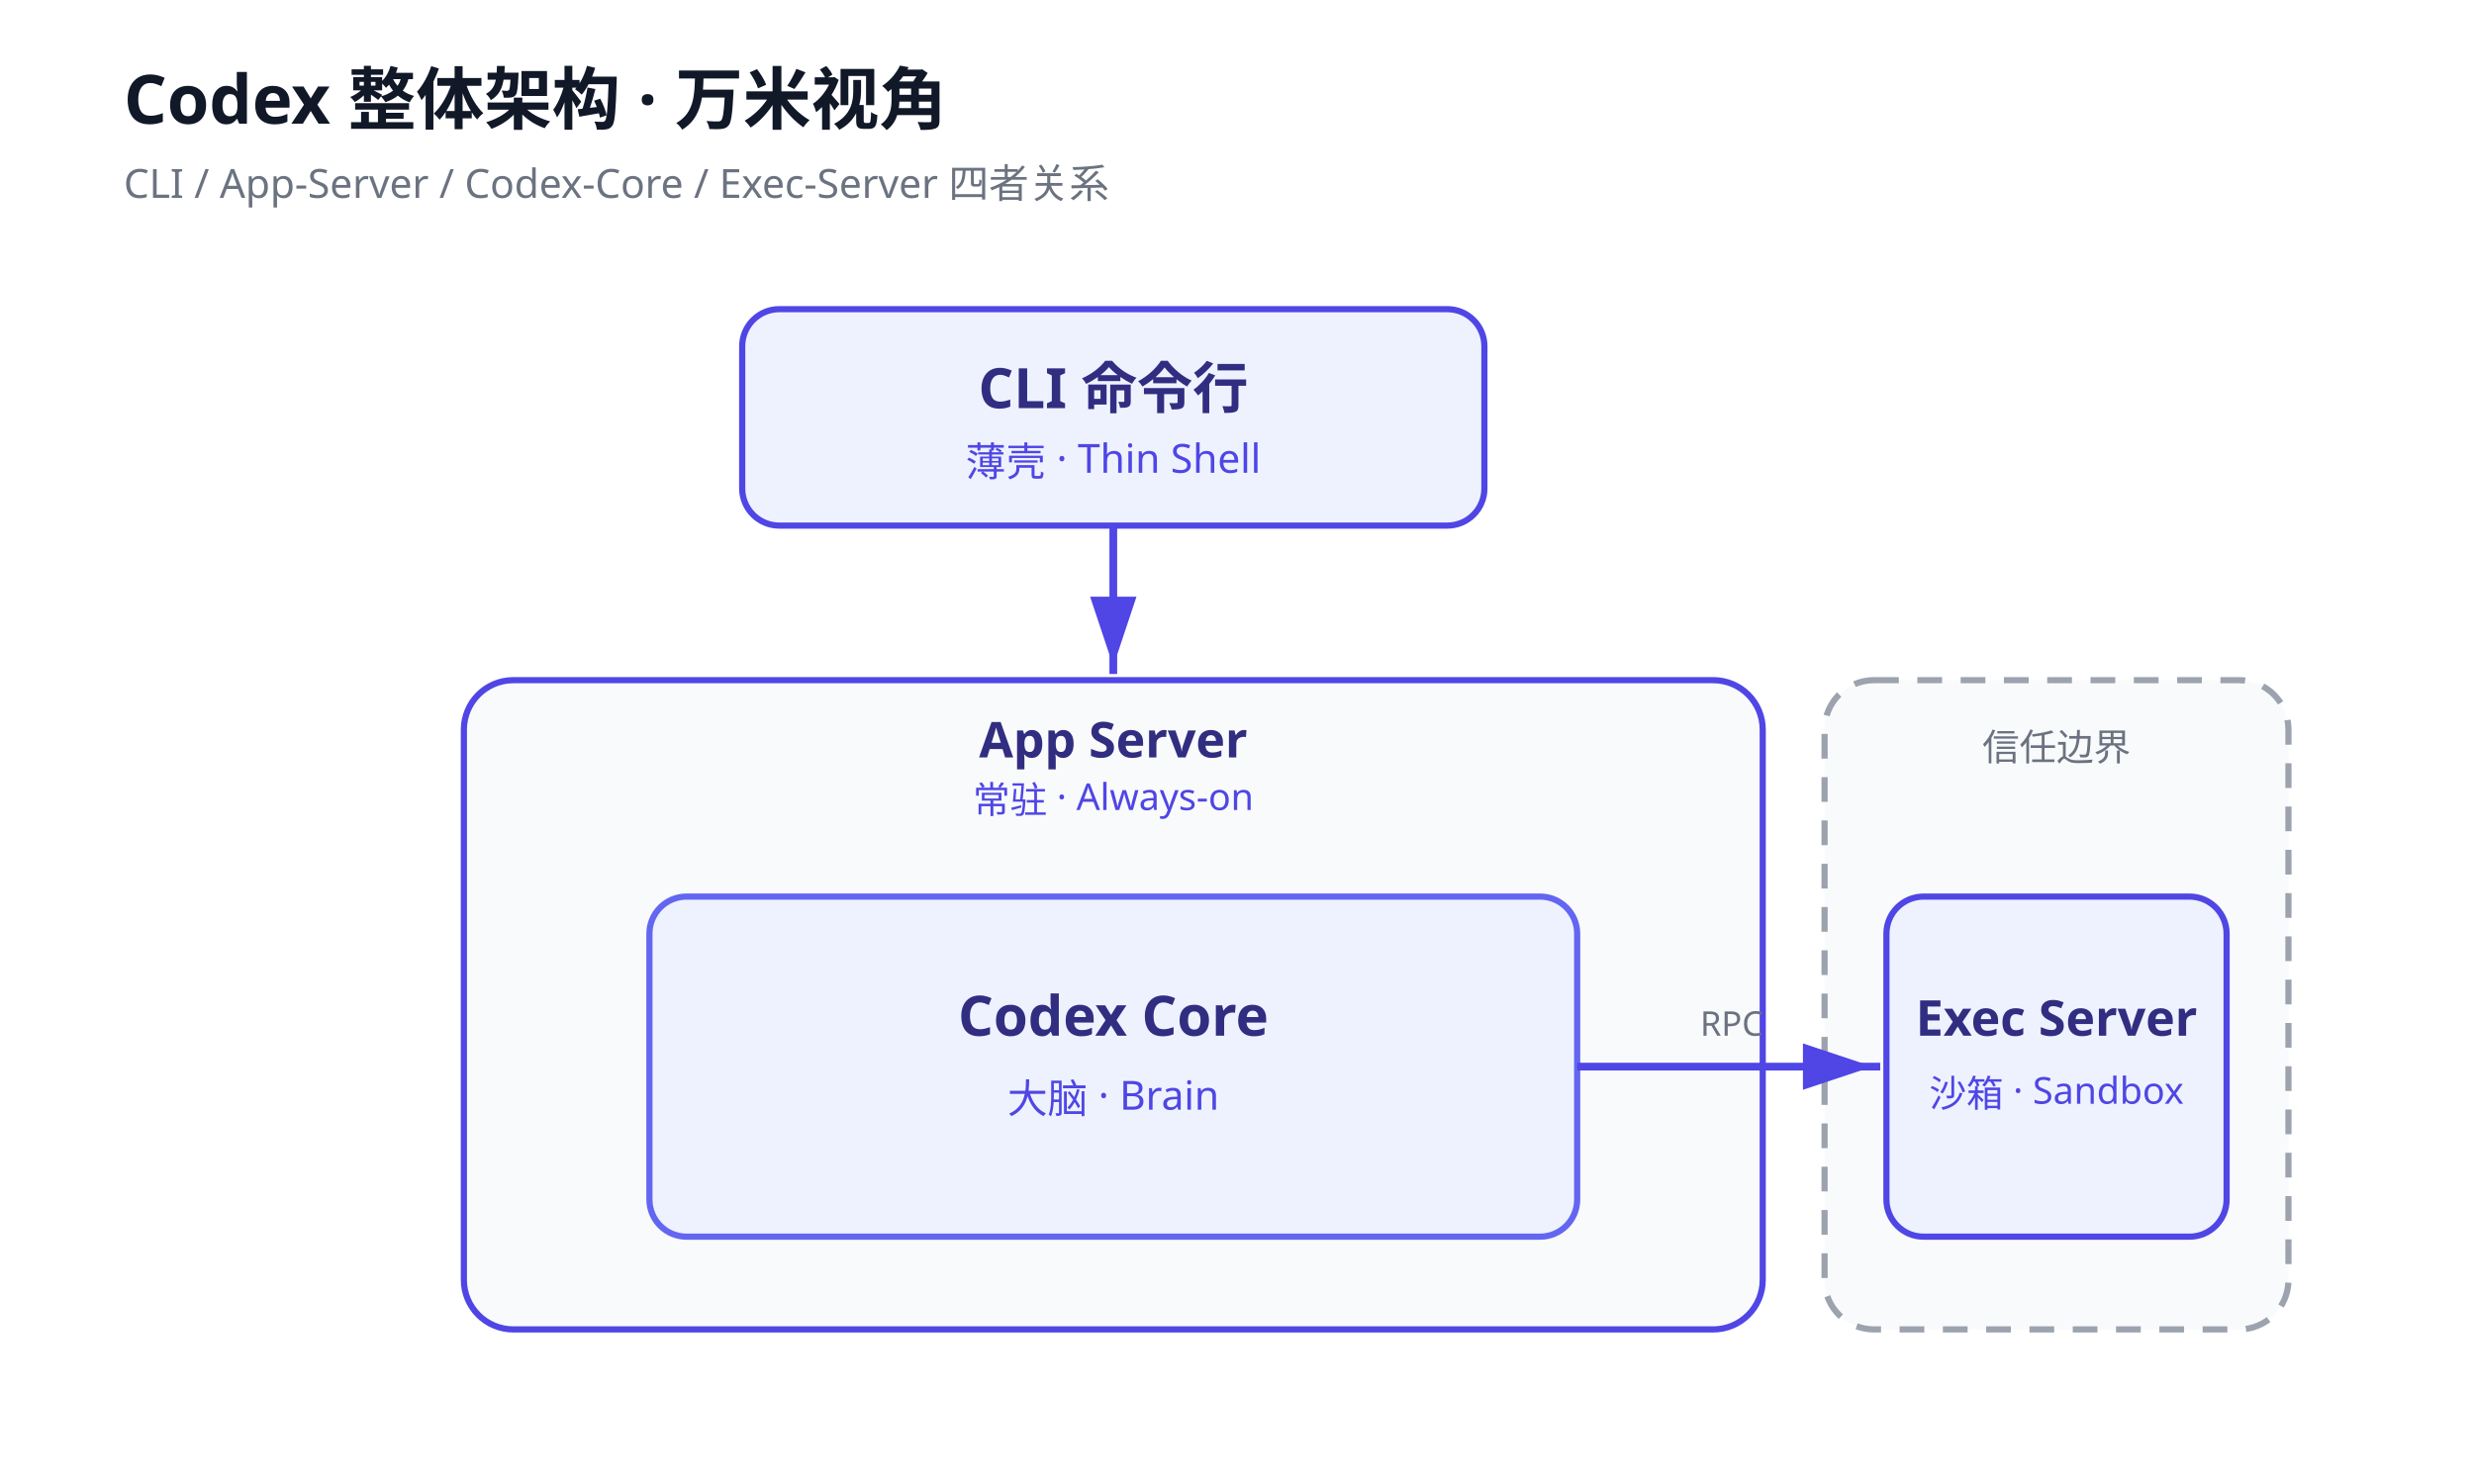
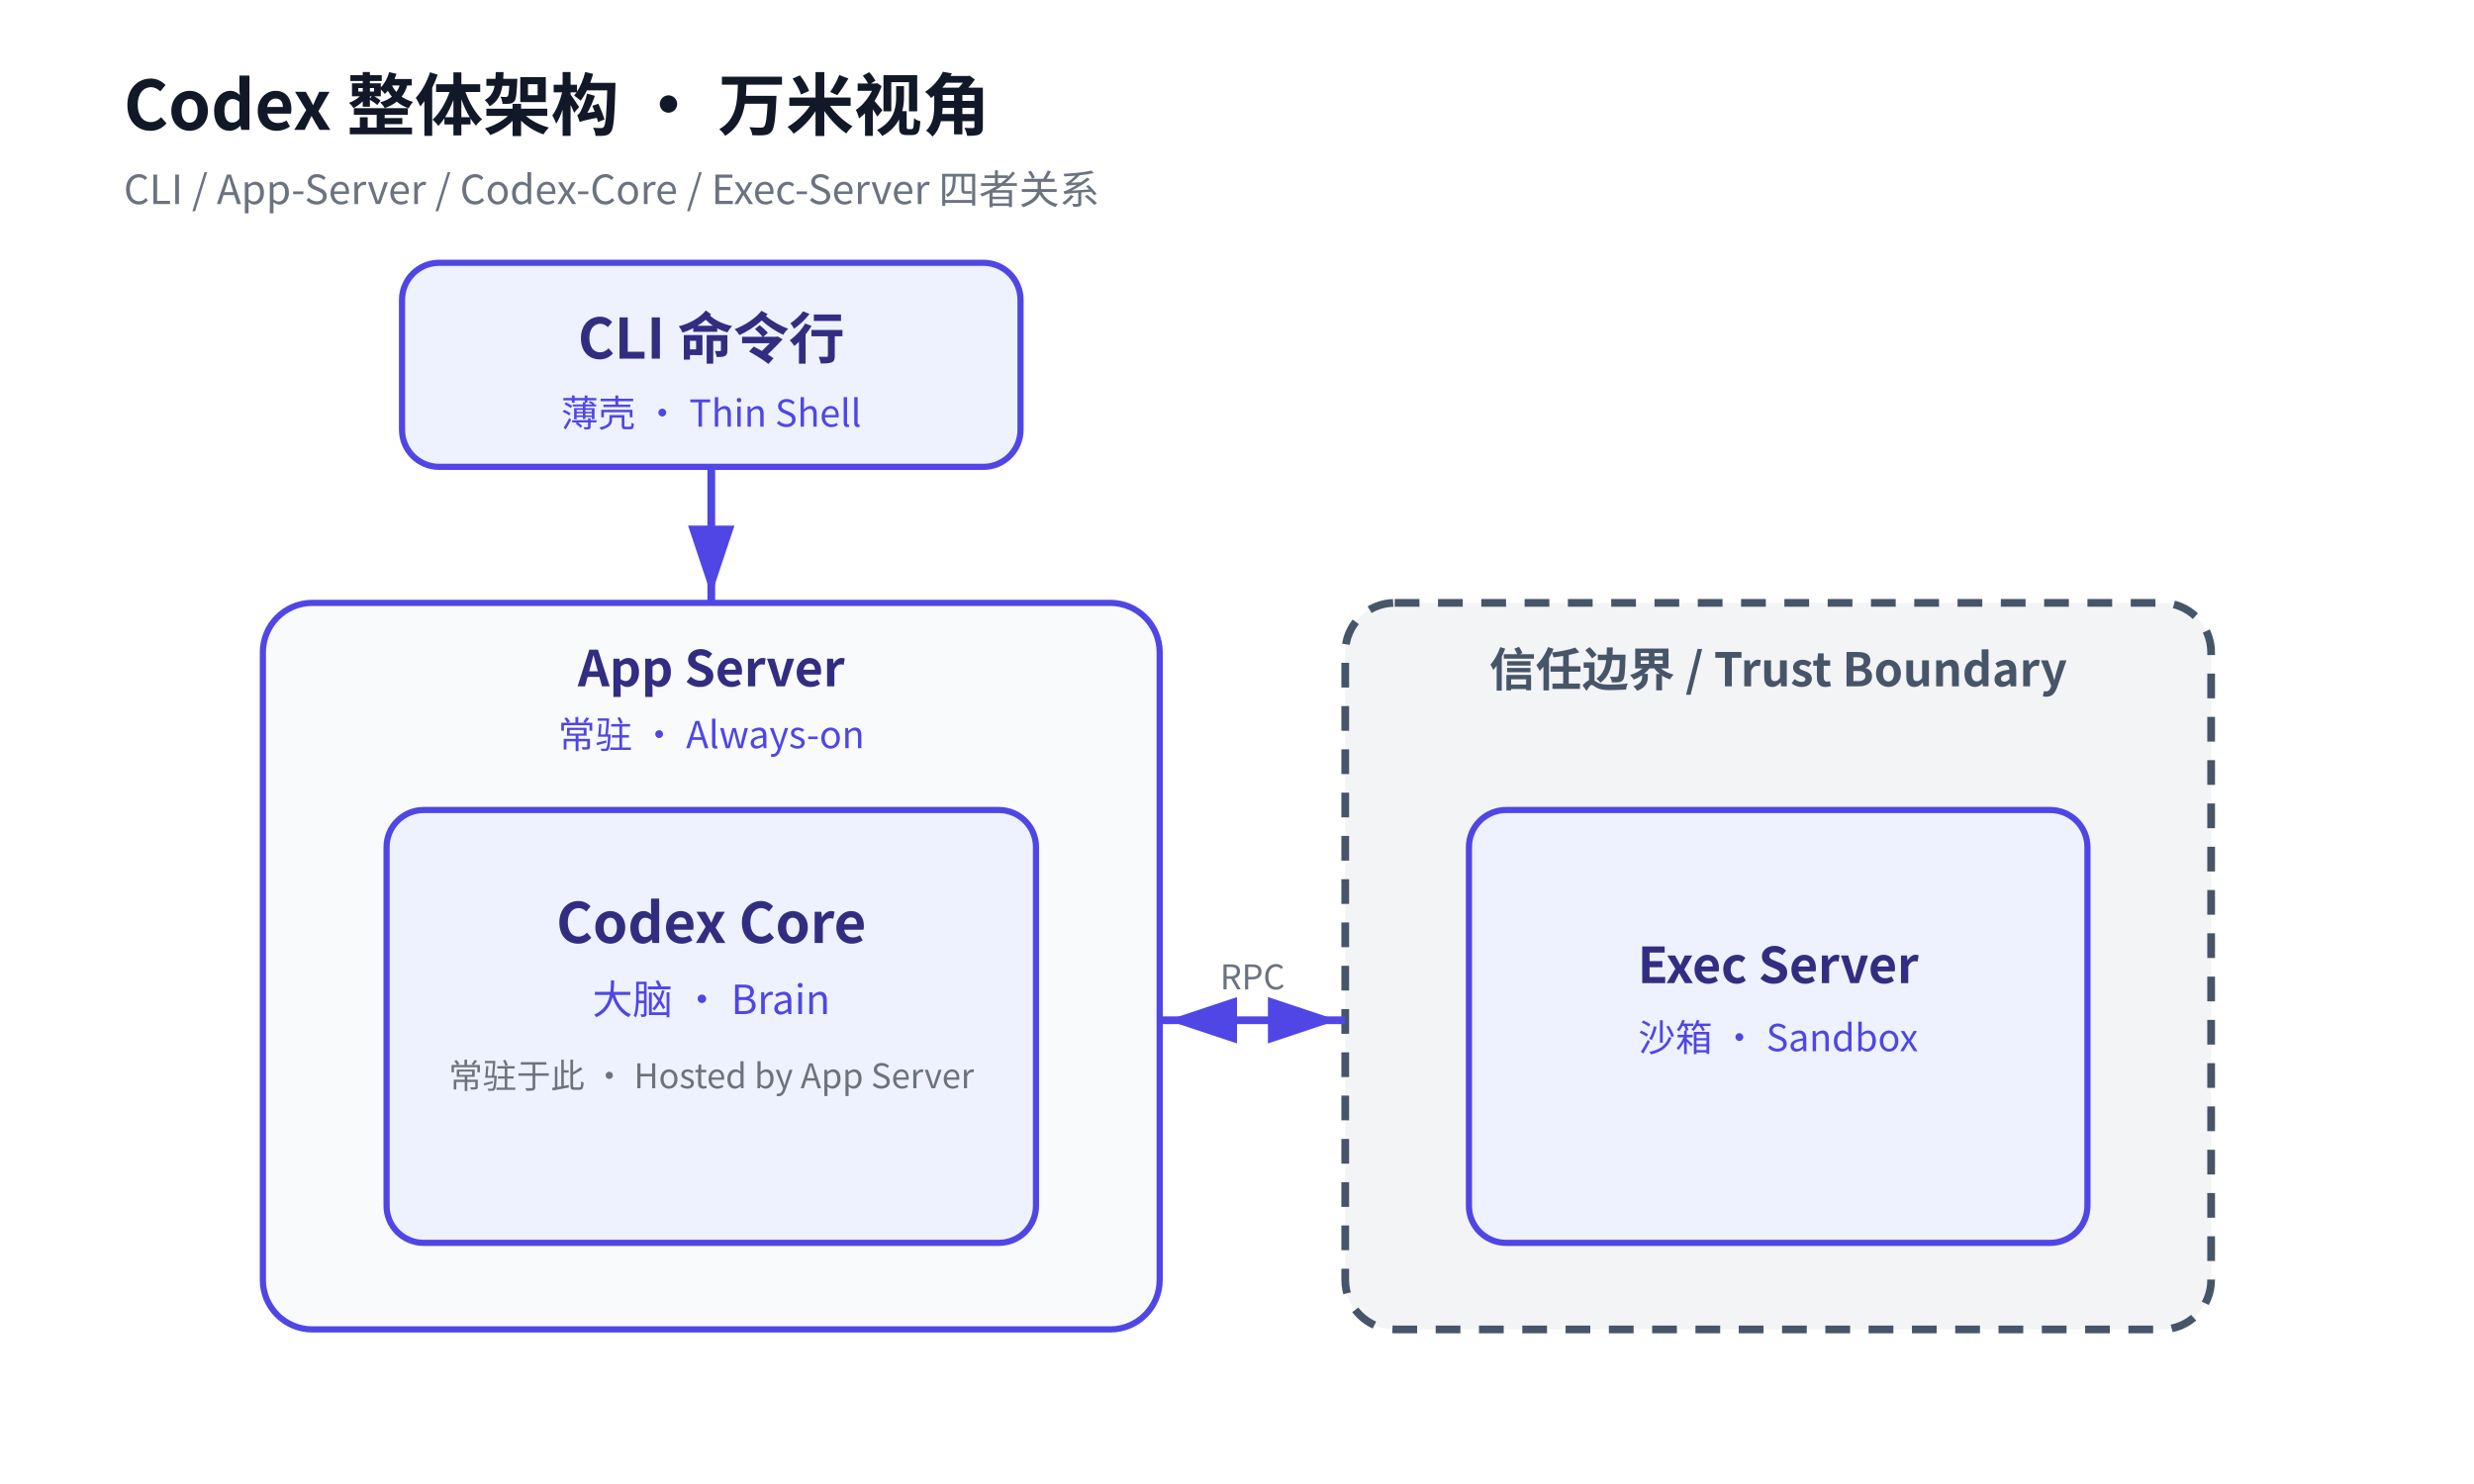
- <svg xmlns="http://www.w3.org/2000/svg" viewBox="0 0 800 480" font-family="system-ui, sans-serif">
+ <svg xmlns="http://www.w3.org/2000/svg" viewBox="0 0 800 480" font-family="system-ui, -apple-system, 'Segoe UI', 'Noto Sans SC', 'Noto Sans CJK SC', 'PingFang SC', 'Hiragino Sans GB', 'Microsoft YaHei', 'WenQuanYi Micro Hei', sans-serif">
  <defs>
-     <marker id="a" markerWidth="10" markerHeight="10" refX="10" refY="3" orient="auto" markerUnits="strokeWidth">
+     <marker id="a" markerWidth="10" markerHeight="10" refX="10" refY="3" orient="auto-start-reverse" markerUnits="strokeWidth">
      <path d="M0,0 L9,3 L0,6 Z" fill="#4F46E5" />
    </marker>
  </defs>
  <rect width="800" height="480" fill="#FFFFFF" />
-   <text x="40" y="40" font-size="22" font-weight="700" fill="#111827">Codex 整体架构 · 万米视角</text>
-   <text x="40" y="64" font-size="13" fill="#6B7280">CLI / App-Server / Codex-Core / Exec-Server 四者关系</text>
-   <rect x="240" y="100" width="240" height="70" rx="12" fill="#EEF2FF" stroke="#4F46E5" stroke-width="2" />
-   <text x="360" y="132" text-anchor="middle" font-size="18" font-weight="600" fill="#312E81">CLI 命令行</text>
-   <text x="360" y="154" text-anchor="middle" font-size="13" fill="#4F46E5">薄壳 · Thin Shell</text>
-   <rect x="150" y="220" width="420" height="210" rx="16" fill="#F9FAFB" stroke="#4F46E5" stroke-width="2" />
-   <text x="360" y="245" text-anchor="middle" font-size="16" font-weight="600" fill="#312E81">App Server</text>
-   <text x="360" y="263" text-anchor="middle" font-size="12" fill="#4F46E5">常驻 · Always-on</text>
-   <rect x="210" y="290" width="300" height="110" rx="12" fill="#EEF2FF" stroke="#6366F1" stroke-width="2" />
-   <text x="360" y="335" text-anchor="middle" font-size="18" font-weight="600" fill="#312E81">Codex Core</text>
-   <text x="360" y="360" text-anchor="middle" font-size="13" fill="#4F46E5">大脑 · Brain</text>
-   <rect x="590" y="220" width="150" height="210" rx="16" fill="#F9FAFB" stroke="#9CA3AF" stroke-width="2" stroke-dasharray="8 6" />
-   <text x="665" y="246" text-anchor="middle" font-size="12" fill="#6B7280">信任边界</text>
-   <rect x="610" y="290" width="110" height="110" rx="12" fill="#EEF2FF" stroke="#4F46E5" stroke-width="2" />
-   <text x="665" y="335" text-anchor="middle" font-size="16" font-weight="600" fill="#312E81">Exec Server</text>
-   <text x="665" y="358" text-anchor="middle" font-size="12" fill="#4F46E5">沙箱 · Sandbox</text>
-   <line x1="360" y1="170" x2="360" y2="218" stroke="#4F46E5" stroke-width="2.5" marker-end="url(#a)" />
-   <line x1="510" y1="345" x2="608" y2="345" stroke="#4F46E5" stroke-width="2.5" marker-end="url(#a)" />
-   <text x="560" y="335" text-anchor="middle" font-size="11" fill="#6B7280">RPC</text>
+   <text x="40" y="42" font-size="22" font-weight="700" fill="#111827">Codex 整体架构 · 万米视角</text>
+   <text x="40" y="66" font-size="13" fill="#6B7280">CLI / App-Server / Codex-Core / Exec-Server 四者关系</text>
+   <rect x="130" y="85" width="200" height="66" rx="12" fill="#EEF2FF" stroke="#4F46E5" stroke-width="2" />
+   <text x="230" y="116" text-anchor="middle" font-size="18" font-weight="600" fill="#312E81">CLI 命令行</text>
+   <text x="230" y="138" text-anchor="middle" font-size="12" fill="#4F46E5">薄壳 · Thin Shell</text>
+   <rect x="85" y="195" width="290" height="235" rx="16" fill="#F9FAFB" stroke="#4F46E5" stroke-width="2" />
+   <text x="230" y="222" text-anchor="middle" font-size="16" font-weight="600" fill="#312E81">App Server</text>
+   <text x="230" y="242" text-anchor="middle" font-size="12" fill="#4F46E5">常驻 · Always-on</text>
+   <rect x="125" y="262" width="210" height="140" rx="12" fill="#EEF2FF" stroke="#4F46E5" stroke-width="2" />
+   <text x="230" y="305" text-anchor="middle" font-size="18" font-weight="600" fill="#312E81">Codex Core</text>
+   <text x="230" y="328" text-anchor="middle" font-size="13" fill="#4F46E5">大脑 · Brain</text>
+   <text x="230" y="352" text-anchor="middle" font-size="11" fill="#6B7280">常驻于此 · Hosted by App Server</text>
+   <rect x="435" y="195" width="280" height="235" rx="16" fill="#F3F4F6" stroke="#475569" stroke-width="2.5" stroke-dasharray="8 6" />
+   <text x="575" y="222" text-anchor="middle" font-size="15" font-weight="600" fill="#475569">信任边界 / Trust Boundary</text>
+   <rect x="475" y="262" width="200" height="140" rx="12" fill="#EEF2FF" stroke="#4F46E5" stroke-width="2" />
+   <text x="575" y="318" text-anchor="middle" font-size="16" font-weight="600" fill="#312E81">Exec Server</text>
+   <text x="575" y="340" text-anchor="middle" font-size="12" fill="#4F46E5">沙箱 · Sandbox</text>
+   <line x1="230" y1="151" x2="230" y2="195" stroke="#4F46E5" stroke-width="2.5" marker-end="url(#a)" />
+   <line x1="375" y1="330" x2="435" y2="330" stroke="#4F46E5" stroke-width="2.5" marker-start="url(#a)" marker-end="url(#a)" />
+   <text x="405" y="320" text-anchor="middle" font-size="11" fill="#6B7280">RPC</text>
</svg>
